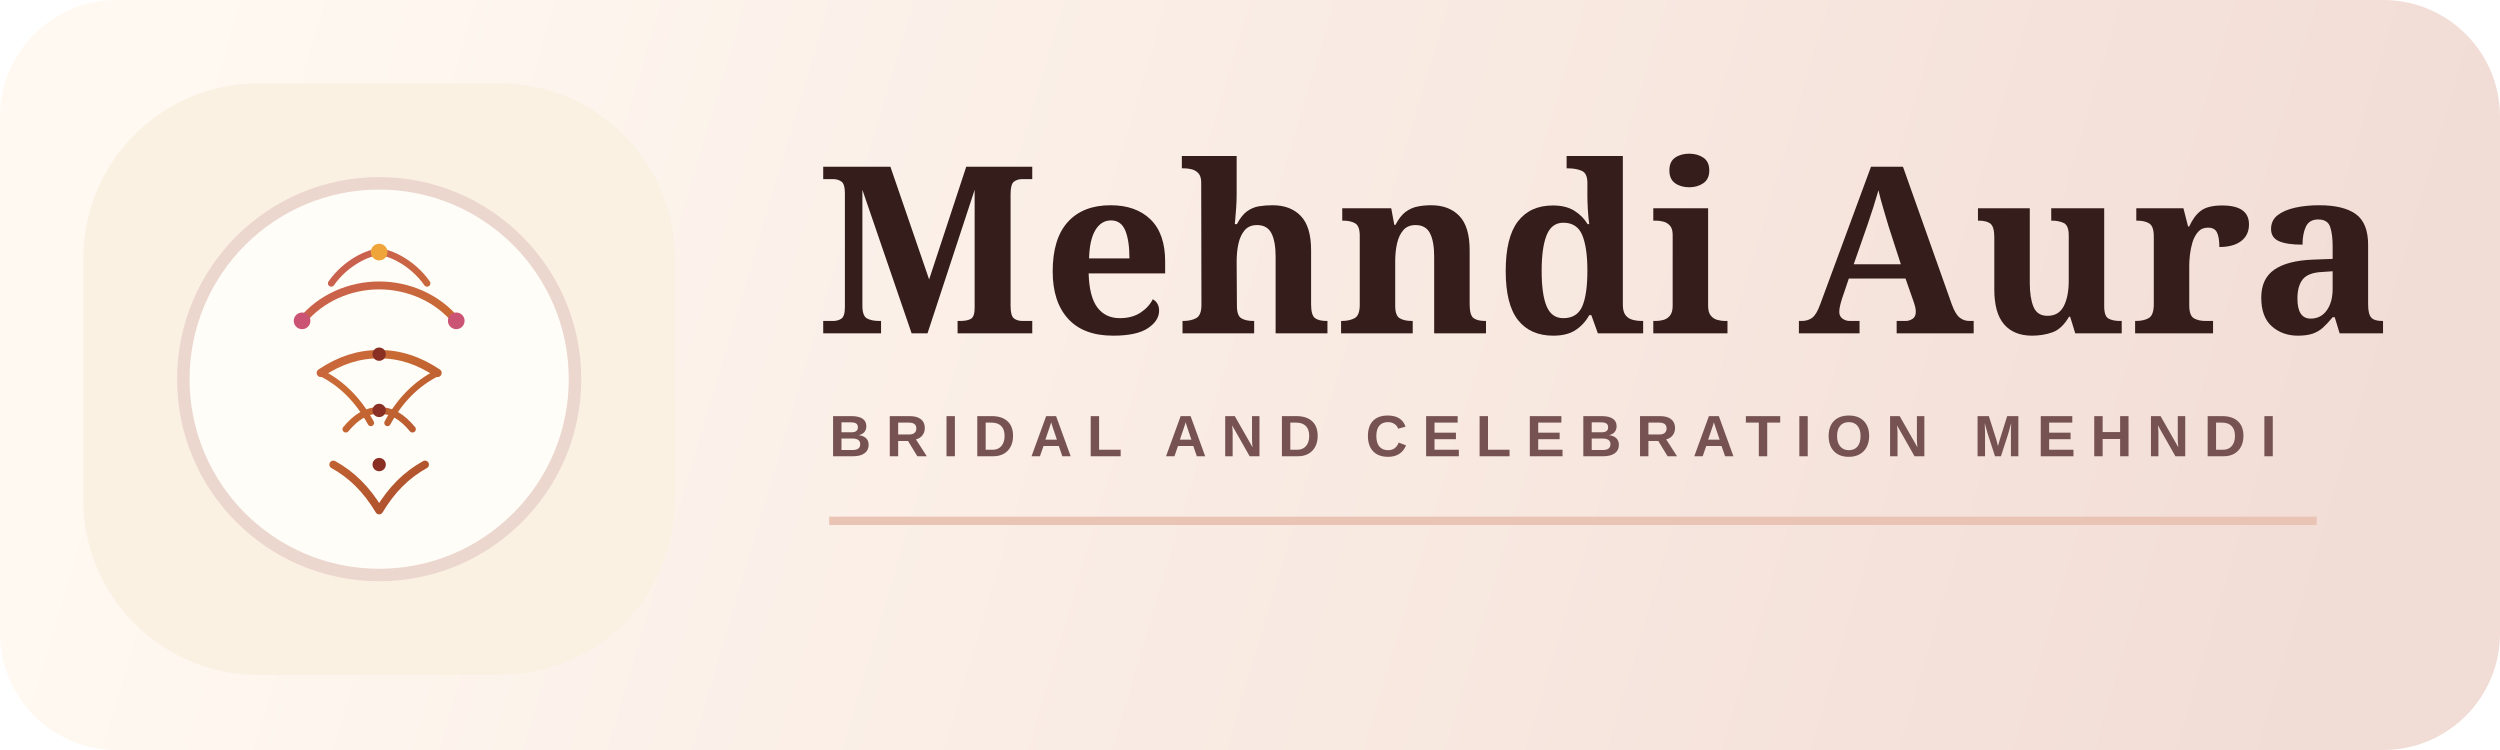
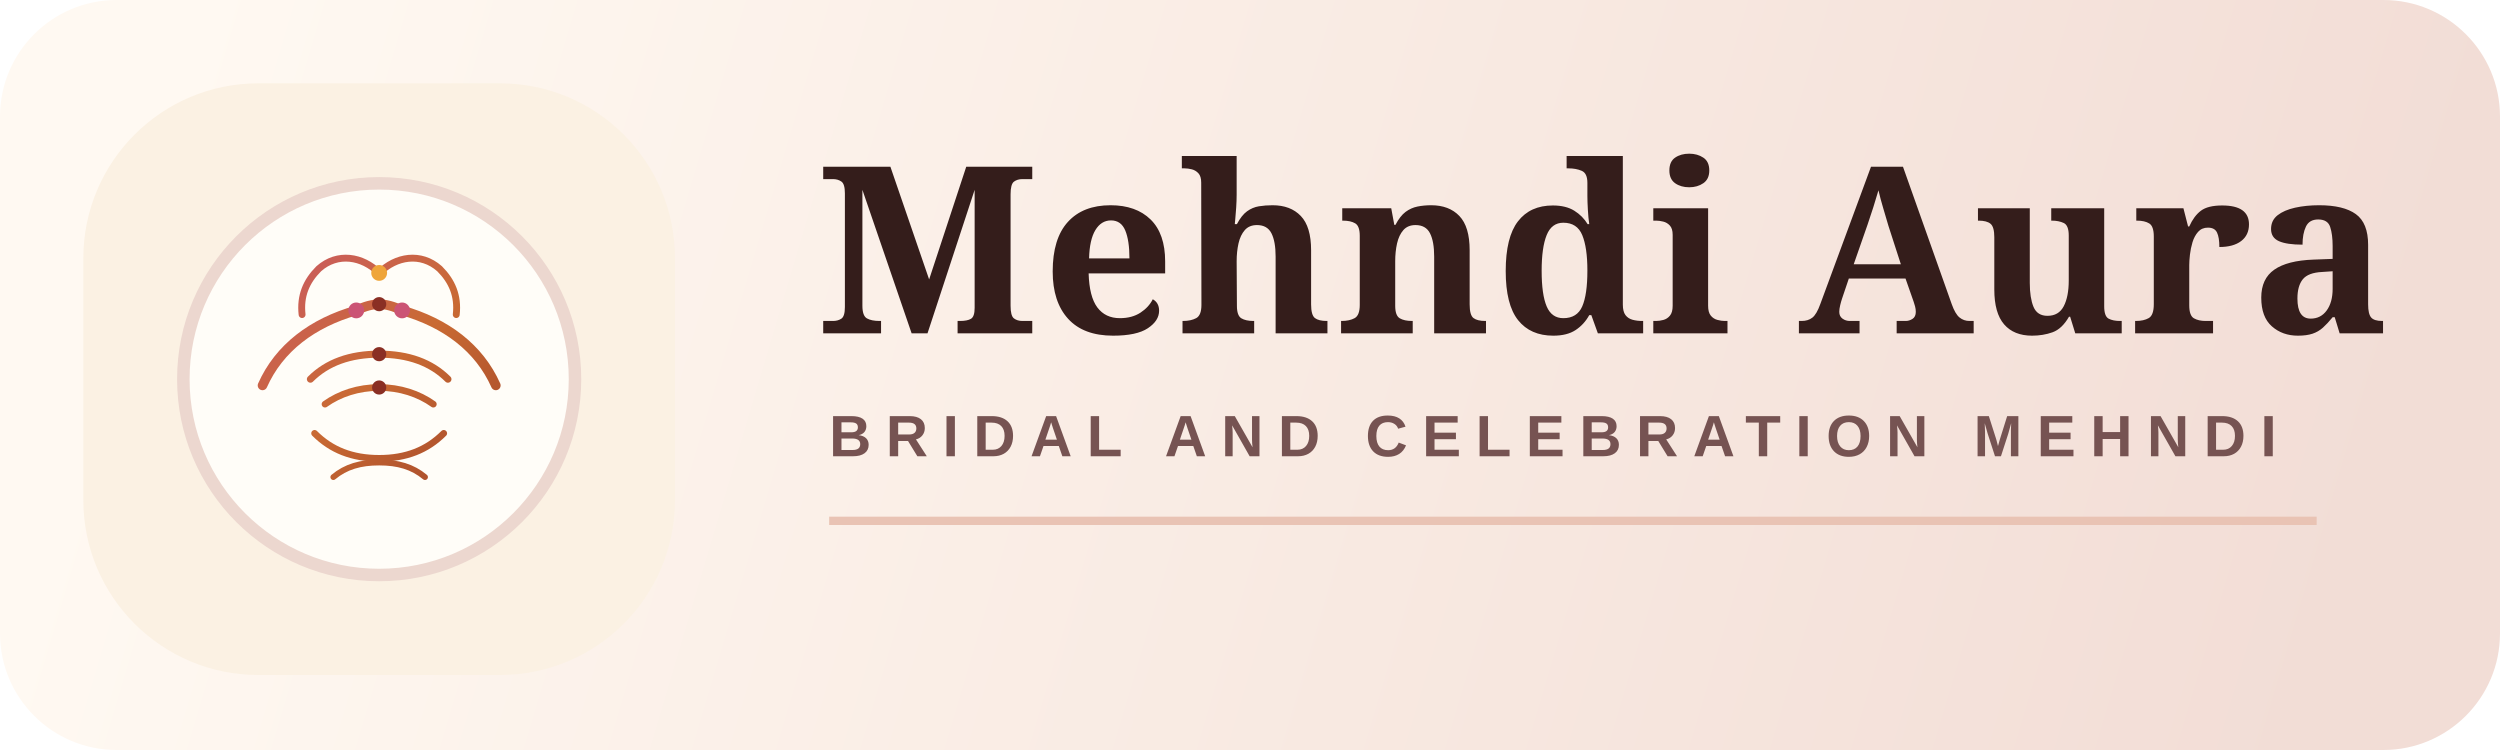
<svg xmlns="http://www.w3.org/2000/svg" width="1200" height="360" viewBox="0 0 1200 360" fill="none">
  <defs>
    <linearGradient id="bg" x1="86" y1="32" x2="1110" y2="336" gradientUnits="userSpaceOnUse">
      <stop stop-color="#FFF9F2" />
      <stop offset="0.58" stop-color="#F8E9E1" />
      <stop offset="1" stop-color="#F2DDD6" />
    </linearGradient>
-     <linearGradient id="ink" x1="108" y1="86" x2="272" y2="286" gradientUnits="userSpaceOnUse">
+     <linearGradient id="ink" x1="110" y1="100" x2="270" y2="276" gradientUnits="userSpaceOnUse">
      <stop stop-color="#CB5475" />
      <stop offset="0.45" stop-color="#C96A33" />
      <stop offset="1" stop-color="#8A2F24" />
    </linearGradient>
  </defs>
  <rect width="1200" height="360" rx="56" fill="url(#bg)" />
  <rect x="40" y="40" width="284" height="284" rx="84" fill="#FBF1E3" />
  <circle cx="182" cy="182" r="94" fill="#FFFDF8" stroke="#ECD7CF" stroke-width="6" />
  <g stroke="url(#ink)" stroke-linecap="round" stroke-linejoin="round" fill="none">
-     <path d="M159 136C166 126 177 121 182 121C187 121 198 126 205 136" stroke-width="3.2" />
-     <path d="M145 154C154 143 168 137 182 137C196 137 210 143 219 154" stroke-width="3.8" />
-     <path d="M154 179C163 173 172 170 182 170C192 170 201 173 210 179" stroke-width="4" />
-     <path d="M154 179C164 184 172 192 178 203" stroke-width="3.1" />
-     <path d="M210 179C200 184 192 192 186 203" stroke-width="3.1" />
-     <path d="M166 206C171 200 176 197 182 197C188 197 193 200 198 206" stroke-width="3.2" />
-     <path d="M160 223C169 228 176 235 182 245C188 235 195 228 204 223" stroke-width="3.8" />
+     <path d="M126 185C134 167 150 155 171 149C175 147 179 146 182 146C185 146 189 147 193 149C214 155 230 167 238 185" stroke-width="4.6" />
+     <path d="M145 151C144 142 147 135 153 129C162 121 174 123 182 131C190 123 202 121 211 129C217 135 220 142 219 151" stroke-width="3.3" />
+     <path d="M149 182C157 174 168 170 182 170C196 170 207 174 215 182" stroke-width="3.4" />
+     <path d="M156 194C163 189 172 186 182 186C192 186 201 189 208 194" stroke-width="3.2" />
+     <path d="M151 208C159 216 169 220 182 220C195 220 205 216 213 208" stroke-width="3.2" />
+     <path d="M160 229C166 224 173 222 182 222C191 222 198 224 204 229" stroke-width="2.8" />
  </g>
  <g fill="#8A2F24">
-     <circle cx="182" cy="170" r="3.2" />
-     <circle cx="182" cy="197" r="3.2" />
-     <circle cx="182" cy="223" r="3.2" />
+     <circle cx="182" cy="146" r="3.4" />
+     <circle cx="182" cy="170" r="3.4" />
+     <circle cx="182" cy="186" r="3.4" />
  </g>
  <g fill="#CB5475">
-     <circle cx="145" cy="154" r="4" />
-     <circle cx="219" cy="154" r="4" />
+     <circle cx="171" cy="149" r="3.8" />
+     <circle cx="193" cy="149" r="3.8" />
  </g>
  <g fill="#EFA53A">
-     <circle cx="182" cy="121" r="4" />
+     <circle cx="182" cy="131" r="3.8" />
  </g>
  <text x="392" y="160" fill="#341D1B" font-family="'Cormorant Garamond', Georgia, serif" font-size="112" font-weight="700" letter-spacing="1.4">Mehndi Aura</text>
  <text x="398" y="219" fill="#765352" font-family="'Manrope', Arial, sans-serif" font-size="28" font-weight="600" letter-spacing="7">BRIDAL AND CELEBRATION MEHNDI</text>
  <path d="M398 250H1112" stroke="#E9C3B4" stroke-width="4" />
</svg>
